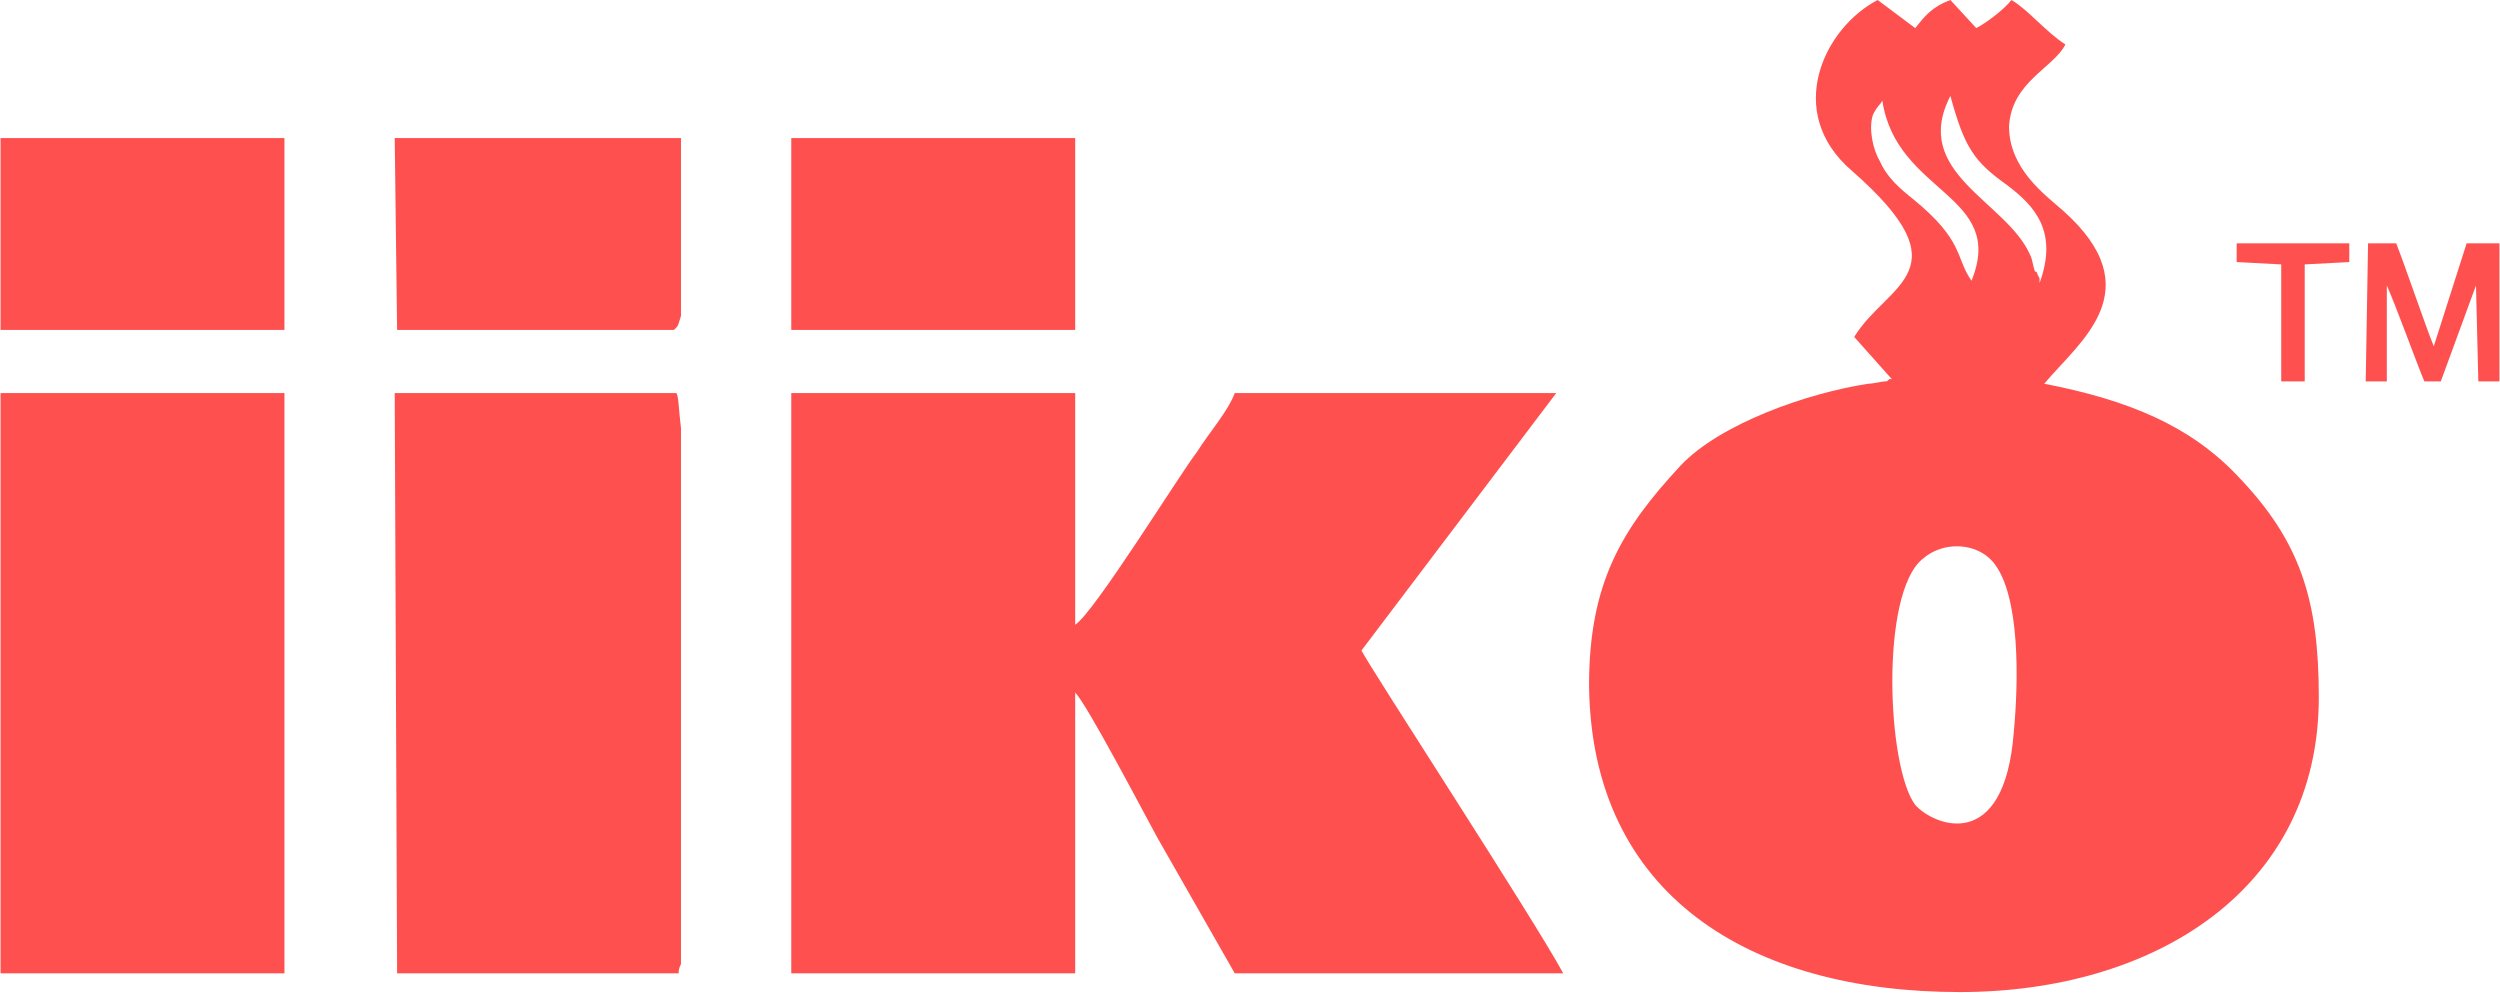
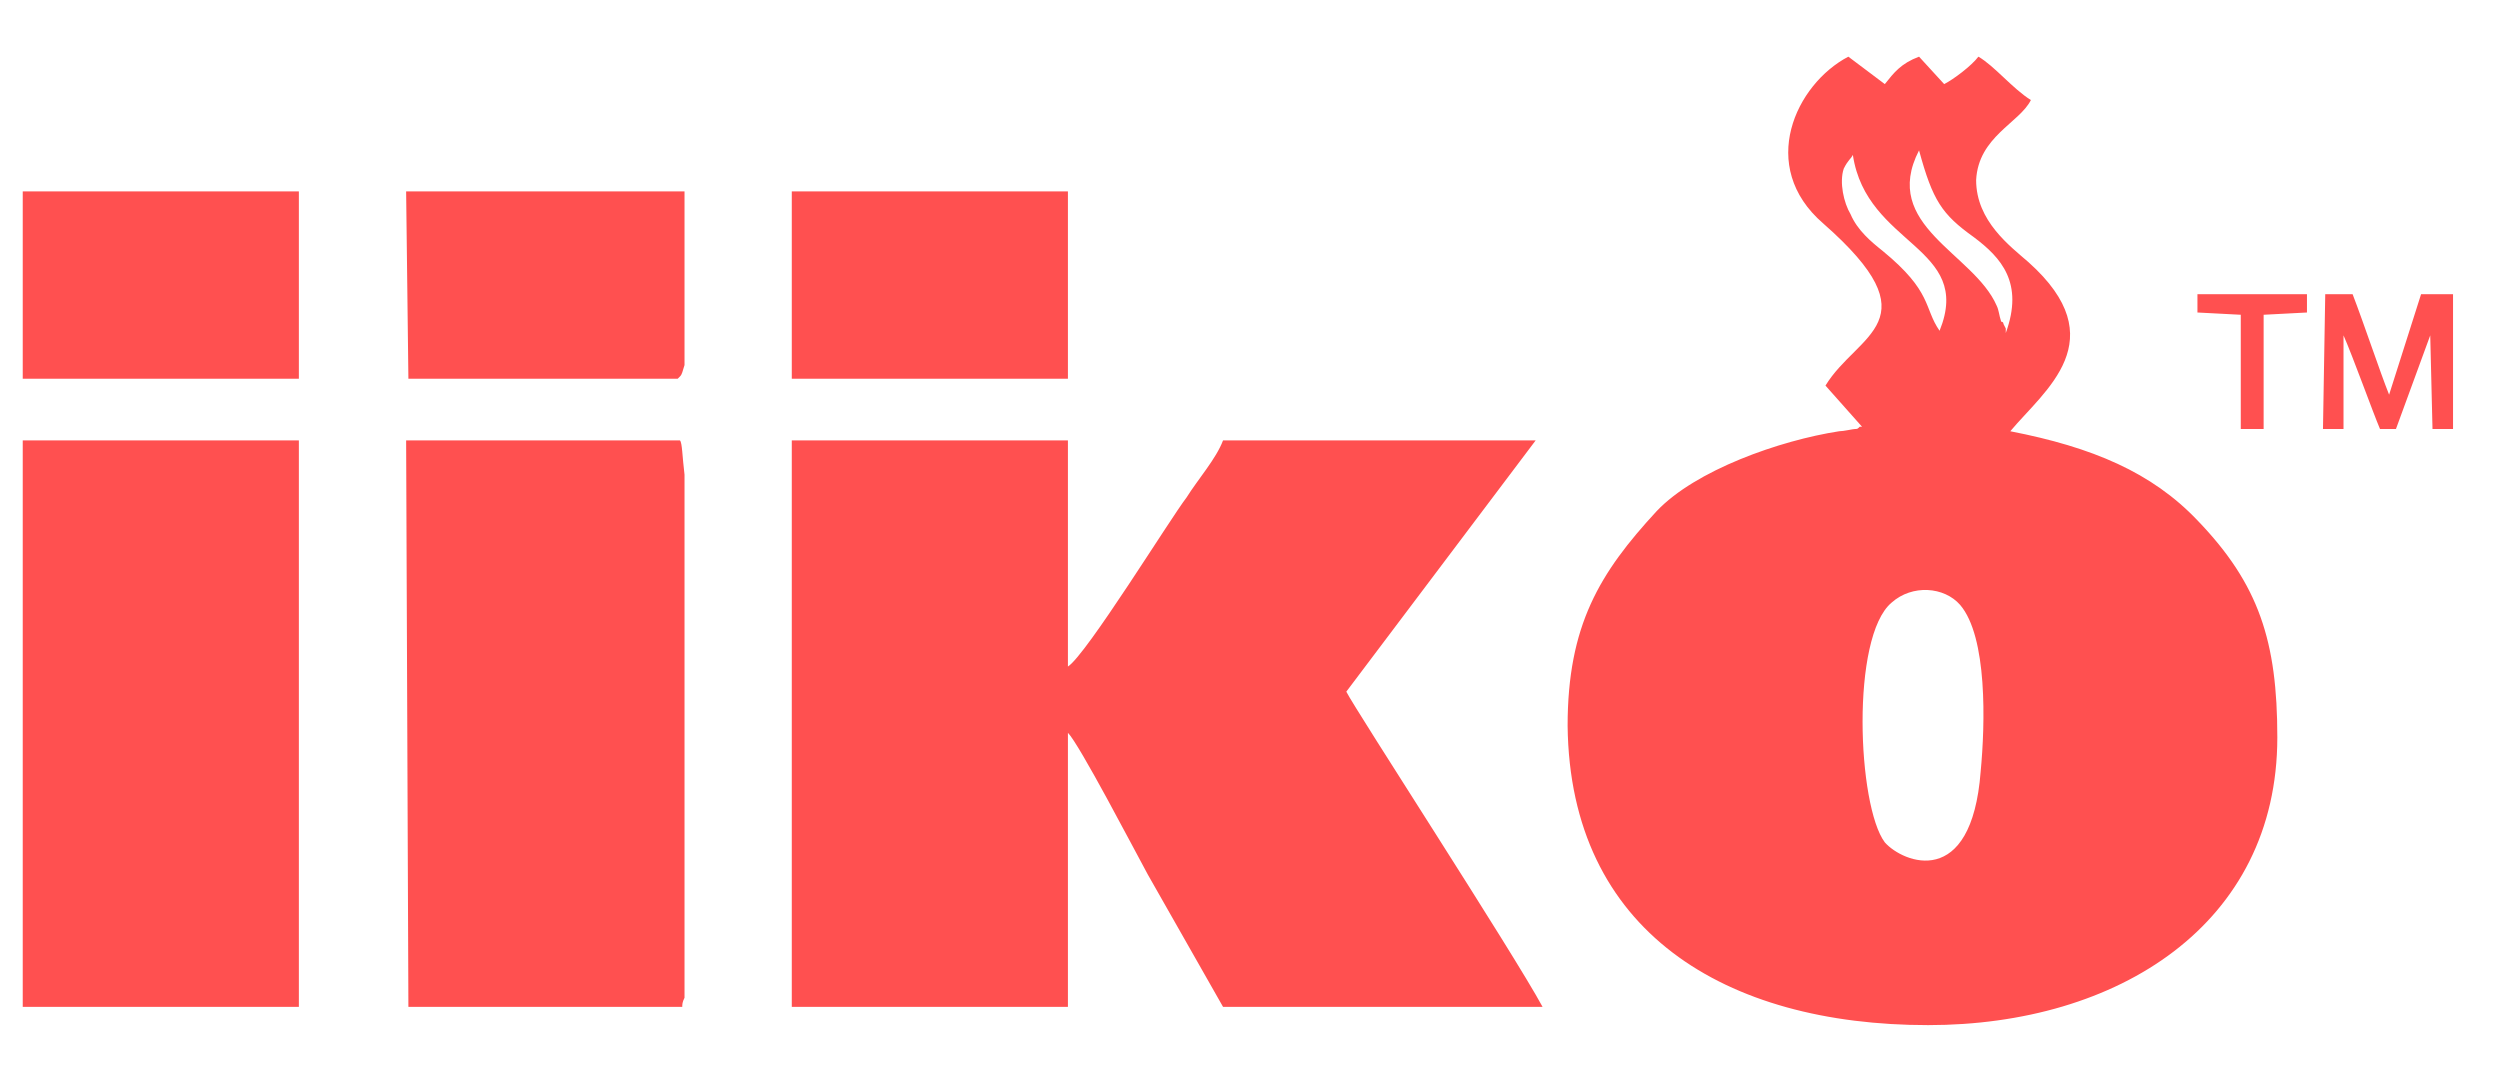
- <svg xmlns="http://www.w3.org/2000/svg" width="63" height="25" viewBox="0 0 63 25" fill="none">
-   <path fill-rule="evenodd" clip-rule="evenodd" d="M60.148 9.611V7.193C60.385 7.724 60.917 9.198 61.094 9.611H61.508L62.395 7.193L62.454 9.611H62.986V6.132H62.159L61.331 8.726C61.094 8.137 60.68 6.899 60.385 6.132H59.675L59.616 9.611H60.148ZM31.116 9.906C30.938 10.377 30.465 10.908 30.17 11.38C29.756 11.91 27.568 15.448 27.095 15.743V9.906H19.94V24.528H27.095V17.453C27.391 17.748 28.81 20.46 29.165 21.108L31.116 24.528H39.394C38.625 23.113 34.545 16.863 34.309 16.392L39.217 9.906H31.116ZM27.095 8.314V3.479H19.94V8.314H27.095ZM50.747 18.455C50.51 21.521 48.736 20.814 48.263 20.283C47.554 19.34 47.376 14.976 48.441 14.092C48.973 13.62 49.801 13.679 50.215 14.151C50.924 14.976 50.865 17.217 50.747 18.455ZM47.435 2.535C47.79 4.894 50.569 4.894 49.682 7.075C49.269 6.486 49.505 6.073 48.204 5.012C47.908 4.776 47.554 4.481 47.376 4.068C47.199 3.774 47.081 3.243 47.199 2.889C47.317 2.653 47.376 2.653 47.435 2.535ZM49.15 2.417C49.505 3.715 49.742 4.068 50.569 4.658C51.279 5.189 51.87 5.837 51.397 7.134C51.397 7.075 51.397 7.017 51.397 7.017L51.338 6.899C51.338 6.84 51.279 6.84 51.279 6.84C51.22 6.663 51.22 6.545 51.161 6.427C50.569 5.071 48.145 4.363 49.15 2.417ZM46.726 8.491L47.672 9.552H47.613C47.554 9.611 47.554 9.611 47.495 9.611C47.435 9.611 47.199 9.67 47.081 9.67C45.543 9.906 43.355 10.672 42.35 11.733C40.872 13.325 40.044 14.682 40.044 17.276C40.103 22.582 44.124 25 49.387 25C54.294 25 58.434 22.406 58.434 17.571C58.434 15.094 57.961 13.62 56.364 11.969C55.181 10.731 53.644 10.082 51.515 9.67C52.402 8.608 54.235 7.311 51.988 5.307C51.515 4.894 50.628 4.245 50.628 3.184C50.688 2.064 51.752 1.71 52.048 1.12C51.575 0.825 51.102 0.236 50.688 0C50.51 0.236 50.037 0.59 49.801 0.708L49.15 0C48.677 0.177 48.5 0.413 48.263 0.708L47.317 0C45.957 0.708 44.952 2.83 46.667 4.304C49.564 6.84 47.554 7.134 46.726 8.491ZM17.102 24.528C17.102 24.469 17.102 24.41 17.161 24.293V10.79C17.102 10.318 17.102 9.965 17.043 9.906H9.947L10.007 24.528H17.102ZM7.168 24.528V9.906H0.014V24.528H7.168ZM16.984 8.314L17.043 8.255C17.102 8.196 17.102 8.137 17.161 7.96V3.479H9.947L10.007 8.314H16.984ZM7.168 8.314V3.479H0.014V8.314H7.168ZM56.364 6.604L57.487 6.663V9.611H58.079V6.781V6.663L59.202 6.604V6.132H56.364V6.604Z" fill="#FF5050" />
+ <svg xmlns="http://www.w3.org/2000/svg" width="42" height="18" viewBox="0 0 42 18" fill="none">
+   <path fill-rule="evenodd" clip-rule="evenodd" d="M39.371 7.207V5.634C39.524 5.979 39.869 6.938 39.984 7.207H40.252L40.828 5.634L40.866 7.207H41.211V4.943H40.674L40.137 6.631C39.984 6.248 39.716 5.442 39.524 4.943H39.064L39.026 7.207H39.371ZM20.547 7.399C20.432 7.706 20.126 8.051 19.934 8.358C19.666 8.704 18.247 11.006 17.941 11.198V7.399H13.302V16.915H17.941V12.311C18.132 12.502 19.052 14.268 19.282 14.69L20.547 16.915H25.915C25.416 15.994 22.771 11.927 22.618 11.62L25.799 7.399H20.547ZM17.941 6.363V3.216H13.302V6.363H17.941ZM33.275 12.963C33.122 14.958 31.972 14.498 31.665 14.152C31.205 13.539 31.09 10.699 31.78 10.123C32.125 9.816 32.662 9.855 32.93 10.162C33.39 10.699 33.352 12.157 33.275 12.963ZM31.128 2.602C31.358 4.137 33.16 4.137 32.585 5.557C32.317 5.173 32.47 4.905 31.627 4.214C31.435 4.061 31.205 3.869 31.09 3.6C30.975 3.408 30.898 3.063 30.975 2.833C31.052 2.679 31.09 2.679 31.128 2.602ZM32.24 2.526C32.47 3.37 32.623 3.6 33.16 3.984C33.62 4.329 34.004 4.751 33.697 5.595C33.697 5.557 33.697 5.519 33.697 5.519L33.658 5.442C33.658 5.404 33.62 5.404 33.62 5.404C33.582 5.288 33.582 5.212 33.544 5.135C33.16 4.252 31.588 3.792 32.24 2.526ZM30.668 6.478L31.282 7.169H31.243C31.205 7.207 31.205 7.207 31.167 7.207C31.128 7.207 30.975 7.245 30.898 7.245C29.901 7.399 28.483 7.898 27.831 8.588C26.873 9.625 26.336 10.507 26.336 12.195C26.375 15.649 28.982 17.222 32.393 17.222C35.575 17.222 38.259 15.534 38.259 12.387C38.259 10.776 37.952 9.816 36.917 8.742C36.15 7.936 35.154 7.514 33.773 7.245C34.349 6.555 35.537 5.711 34.08 4.406C33.773 4.137 33.199 3.715 33.199 3.025C33.237 2.295 33.927 2.065 34.119 1.681C33.812 1.49 33.505 1.106 33.237 0.952C33.122 1.106 32.815 1.336 32.662 1.413L32.24 0.952C31.933 1.068 31.818 1.221 31.665 1.413L31.052 0.952C30.17 1.413 29.518 2.794 30.63 3.754C32.508 5.404 31.205 5.595 30.668 6.478ZM11.462 16.915C11.462 16.877 11.462 16.838 11.5 16.762V7.975C11.462 7.668 11.462 7.437 11.423 7.399H6.823L6.861 16.915H11.462ZM5.021 16.915V7.399H0.382V16.915H5.021ZM11.385 6.363L11.423 6.325C11.462 6.286 11.462 6.248 11.5 6.133V3.216H6.823L6.861 6.363H11.385ZM5.021 6.363V3.216H0.382V6.363H5.021ZM36.917 5.25L37.645 5.288V7.207H38.029V5.365V5.288L38.757 5.25V4.943H36.917V5.25Z" fill="#FF5050" />
</svg>
